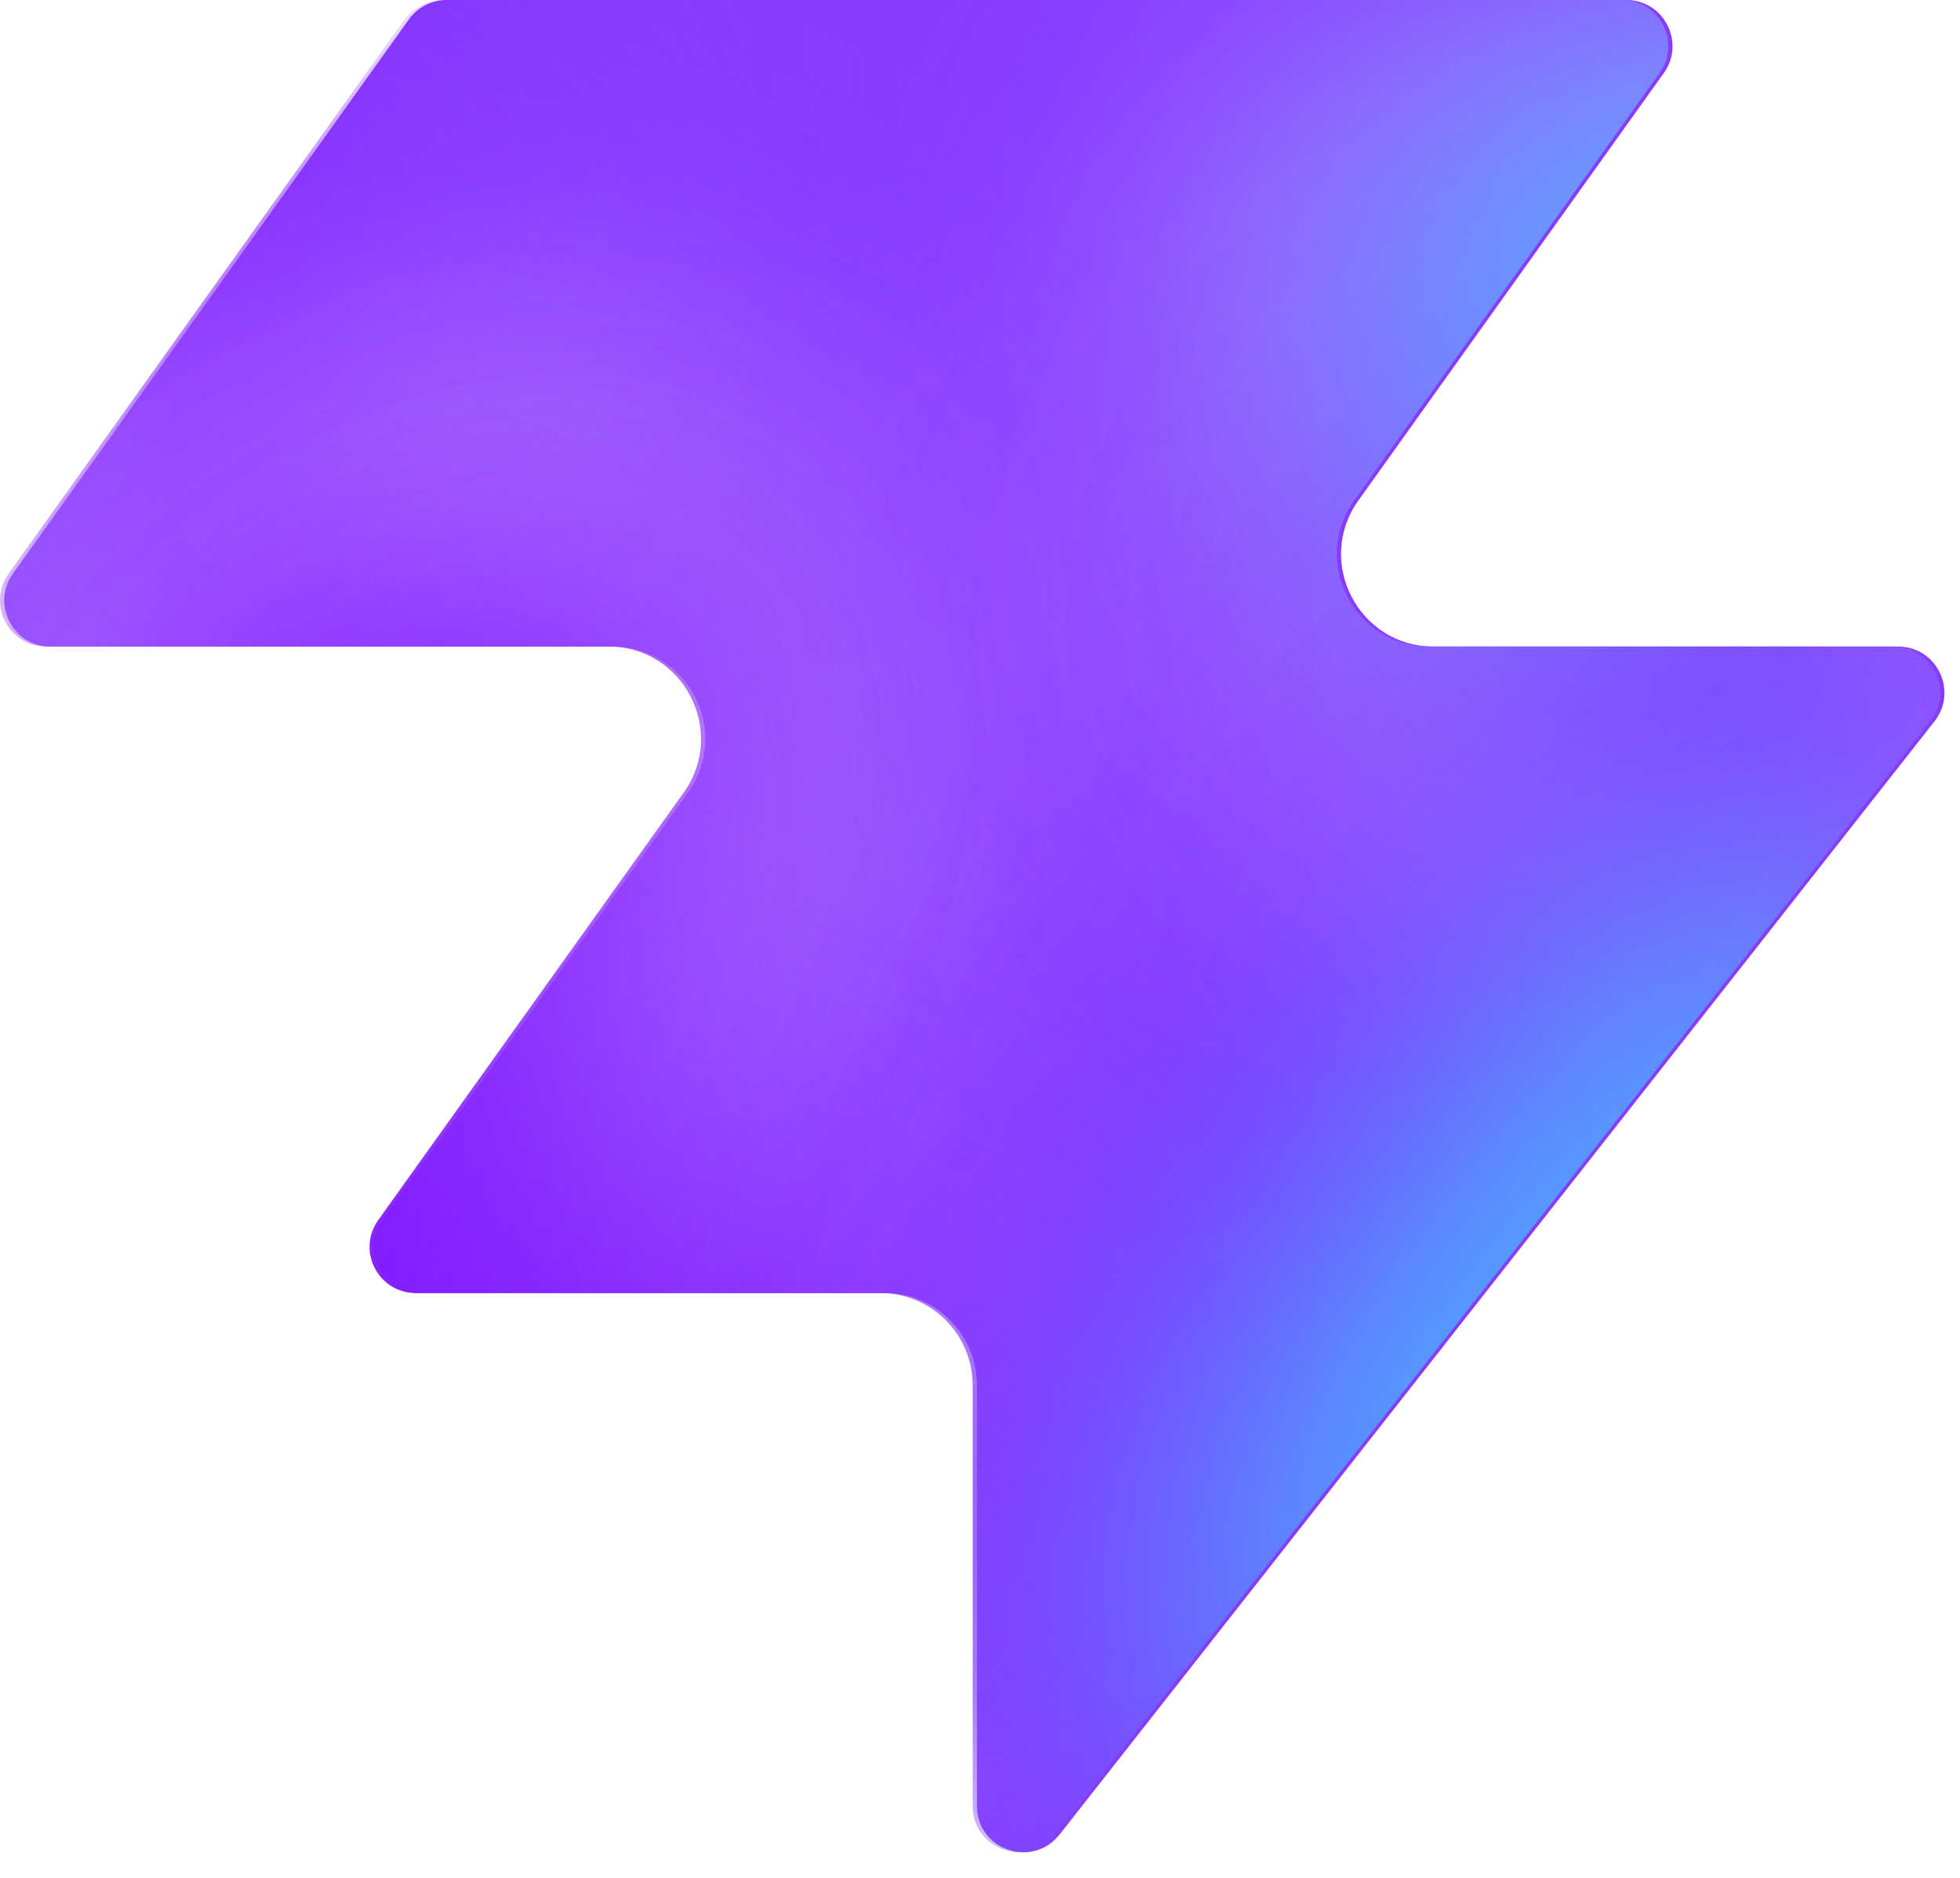
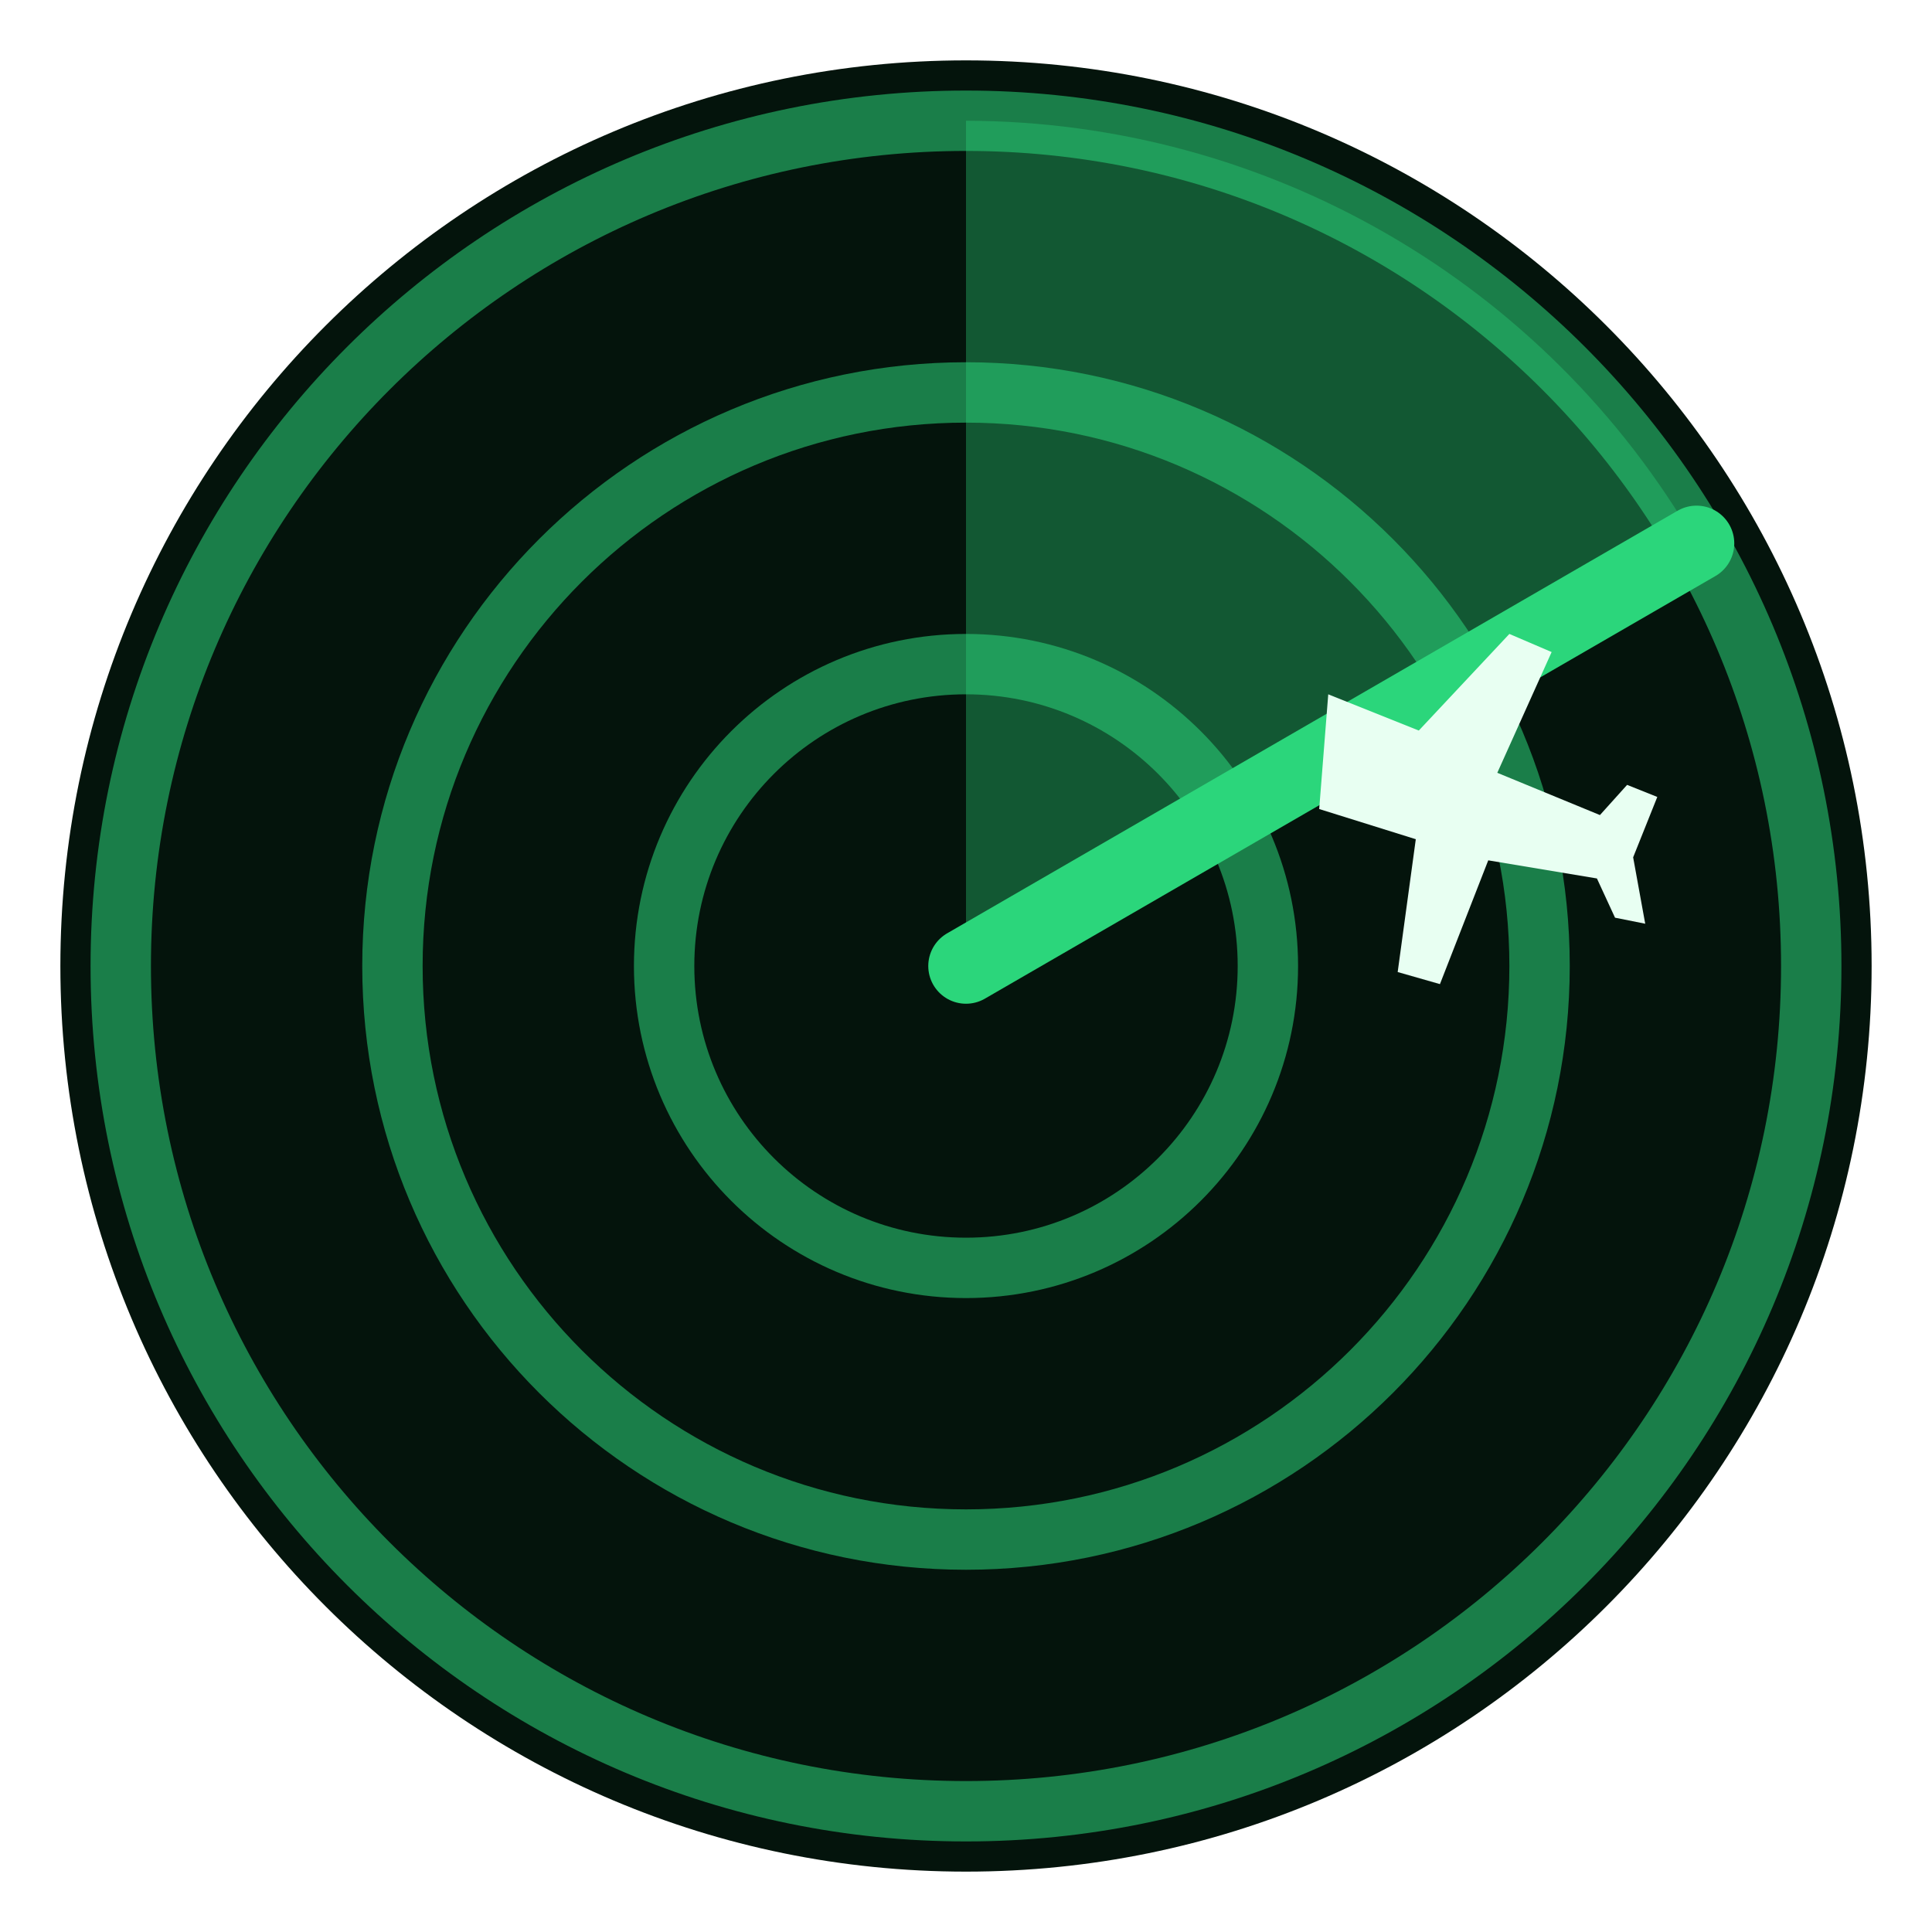
- <svg xmlns="http://www.w3.org/2000/svg" width="48" height="46" fill="none" viewBox="0 0 48 46">
-   <path fill="#863bff" d="M25.946 44.938c-.664.845-2.021.375-2.021-.698V33.937a2.26 2.26 0 0 0-2.262-2.262H10.287c-.92 0-1.456-1.04-.92-1.788l7.48-10.471c1.07-1.497 0-3.578-1.842-3.578H1.237c-.92 0-1.456-1.04-.92-1.788L10.013.474c.214-.297.556-.474.92-.474h28.894c.92 0 1.456 1.04.92 1.788l-7.48 10.471c-1.07 1.498 0 3.579 1.842 3.579h11.377c.943 0 1.473 1.088.89 1.83L25.947 44.94z" style="fill:#863bff;fill:color(display-p3 .525 .23 1);fill-opacity:1" />
-   <mask id="a" width="48" height="46" x="0" y="0" maskUnits="userSpaceOnUse" style="mask-type:alpha">
-     <path fill="#000" d="M25.842 44.938c-.664.844-2.021.375-2.021-.698V33.937a2.26 2.26 0 0 0-2.262-2.262H10.183c-.92 0-1.456-1.04-.92-1.788l7.48-10.471c1.07-1.498 0-3.579-1.842-3.579H1.133c-.92 0-1.456-1.04-.92-1.787L9.91.473c.214-.297.556-.474.92-.474h28.894c.92 0 1.456 1.04.92 1.788l-7.48 10.471c-1.07 1.498 0 3.578 1.842 3.578h11.377c.943 0 1.473 1.088.89 1.832L25.843 44.94z" style="fill:#000;fill-opacity:1" />
-   </mask>
-   <g mask="url(#a)">
-     <g filter="url(#b)">
-       <ellipse cx="5.508" cy="14.704" fill="#ede6ff" rx="5.508" ry="14.704" style="fill:#ede6ff;fill:color(display-p3 .927 .903 1);fill-opacity:1" transform="matrix(.00324 1 1 -.00324 -4.47 31.516)" />
-     </g>
-     <g filter="url(#c)">
-       <ellipse cx="10.399" cy="29.851" fill="#ede6ff" rx="10.399" ry="29.851" style="fill:#ede6ff;fill:color(display-p3 .927 .903 1);fill-opacity:1" transform="matrix(.00324 1 1 -.00324 -39.328 7.883)" />
-     </g>
-     <g filter="url(#d)">
-       <ellipse cx="5.508" cy="30.487" fill="#7e14ff" rx="5.508" ry="30.487" style="fill:#7e14ff;fill:color(display-p3 .492 .077 1);fill-opacity:1" transform="rotate(89.814 -25.913 -14.639)scale(1 -1)" />
-     </g>
-     <g filter="url(#e)">
-       <ellipse cx="5.508" cy="30.599" fill="#7e14ff" rx="5.508" ry="30.599" style="fill:#7e14ff;fill:color(display-p3 .492 .077 1);fill-opacity:1" transform="rotate(89.814 -32.644 -3.334)scale(1 -1)" />
-     </g>
-     <g filter="url(#f)">
-       <ellipse cx="5.508" cy="30.599" fill="#7e14ff" rx="5.508" ry="30.599" style="fill:#7e14ff;fill:color(display-p3 .492 .077 1);fill-opacity:1" transform="matrix(.00324 1 1 -.00324 -34.34 30.47)" />
-     </g>
-     <g filter="url(#g)">
-       <ellipse cx="14.072" cy="22.078" fill="#ede6ff" rx="14.072" ry="22.078" style="fill:#ede6ff;fill:color(display-p3 .927 .903 1);fill-opacity:1" transform="rotate(93.35 24.506 48.493)scale(-1 1)" />
-     </g>
-     <g filter="url(#h)">
-       <ellipse cx="3.47" cy="21.501" fill="#7e14ff" rx="3.47" ry="21.501" style="fill:#7e14ff;fill:color(display-p3 .492 .077 1);fill-opacity:1" transform="rotate(89.009 28.708 47.59)scale(-1 1)" />
-     </g>
-     <g filter="url(#i)">
-       <ellipse cx="3.47" cy="21.501" fill="#7e14ff" rx="3.47" ry="21.501" style="fill:#7e14ff;fill:color(display-p3 .492 .077 1);fill-opacity:1" transform="rotate(89.009 28.708 47.59)scale(-1 1)" />
-     </g>
-     <g filter="url(#j)">
-       <ellipse cx=".387" cy="8.972" fill="#7e14ff" rx="4.407" ry="29.108" style="fill:#7e14ff;fill:color(display-p3 .492 .077 1);fill-opacity:1" transform="rotate(39.51 .387 8.972)" />
-     </g>
-     <g filter="url(#k)">
-       <ellipse cx="47.523" cy="-6.092" fill="#7e14ff" rx="4.407" ry="29.108" style="fill:#7e14ff;fill:color(display-p3 .492 .077 1);fill-opacity:1" transform="rotate(37.892 47.523 -6.092)" />
-     </g>
-     <g filter="url(#l)">
-       <ellipse cx="41.412" cy="6.333" fill="#47bfff" rx="5.971" ry="9.665" style="fill:#47bfff;fill:color(display-p3 .28 .748 1);fill-opacity:1" transform="rotate(37.892 41.412 6.333)" />
-     </g>
-     <g filter="url(#m)">
-       <ellipse cx="-1.879" cy="38.332" fill="#7e14ff" rx="4.407" ry="29.108" style="fill:#7e14ff;fill:color(display-p3 .492 .077 1);fill-opacity:1" transform="rotate(37.892 -1.88 38.332)" />
-     </g>
-     <g filter="url(#n)">
-       <ellipse cx="-1.879" cy="38.332" fill="#7e14ff" rx="4.407" ry="29.108" style="fill:#7e14ff;fill:color(display-p3 .492 .077 1);fill-opacity:1" transform="rotate(37.892 -1.88 38.332)" />
-     </g>
-     <g filter="url(#o)">
-       <ellipse cx="35.651" cy="29.907" fill="#7e14ff" rx="4.407" ry="29.108" style="fill:#7e14ff;fill:color(display-p3 .492 .077 1);fill-opacity:1" transform="rotate(37.892 35.651 29.907)" />
-     </g>
-     <g filter="url(#p)">
-       <ellipse cx="38.418" cy="32.4" fill="#47bfff" rx="5.971" ry="15.297" style="fill:#47bfff;fill:color(display-p3 .28 .748 1);fill-opacity:1" transform="rotate(37.892 38.418 32.4)" />
-     </g>
+ <svg xmlns="http://www.w3.org/2000/svg" viewBox="0 0 64 64">
+   <circle cx="32" cy="32" r="30" fill="#04140c" />
+   <g fill="none" stroke="#2bd67b" stroke-width="2" opacity="0.55">
+     <circle cx="32" cy="32" r="28" />
+     <circle cx="32" cy="32" r="19" />
+     <circle cx="32" cy="32" r="10" />
  </g>
-   <defs>
-     <filter id="b" width="60.045" height="41.654" x="-19.77" y="16.149" color-interpolation-filters="sRGB" filterUnits="userSpaceOnUse">
-       <feFlood flood-opacity="0" result="BackgroundImageFix" />
-       <feBlend in="SourceGraphic" in2="BackgroundImageFix" result="shape" />
-       <feGaussianBlur result="effect1_foregroundBlur_2002_17158" stdDeviation="7.659" />
-     </filter>
-     <filter id="c" width="90.34" height="51.437" x="-54.613" y="-7.533" color-interpolation-filters="sRGB" filterUnits="userSpaceOnUse">
-       <feFlood flood-opacity="0" result="BackgroundImageFix" />
-       <feBlend in="SourceGraphic" in2="BackgroundImageFix" result="shape" />
-       <feGaussianBlur result="effect1_foregroundBlur_2002_17158" stdDeviation="7.659" />
-     </filter>
-     <filter id="d" width="79.355" height="29.4" x="-49.64" y="2.03" color-interpolation-filters="sRGB" filterUnits="userSpaceOnUse">
-       <feFlood flood-opacity="0" result="BackgroundImageFix" />
-       <feBlend in="SourceGraphic" in2="BackgroundImageFix" result="shape" />
-       <feGaussianBlur result="effect1_foregroundBlur_2002_17158" stdDeviation="4.596" />
-     </filter>
-     <filter id="e" width="79.579" height="29.4" x="-45.045" y="20.029" color-interpolation-filters="sRGB" filterUnits="userSpaceOnUse">
-       <feFlood flood-opacity="0" result="BackgroundImageFix" />
-       <feBlend in="SourceGraphic" in2="BackgroundImageFix" result="shape" />
-       <feGaussianBlur result="effect1_foregroundBlur_2002_17158" stdDeviation="4.596" />
-     </filter>
-     <filter id="f" width="79.579" height="29.4" x="-43.513" y="21.178" color-interpolation-filters="sRGB" filterUnits="userSpaceOnUse">
-       <feFlood flood-opacity="0" result="BackgroundImageFix" />
-       <feBlend in="SourceGraphic" in2="BackgroundImageFix" result="shape" />
-       <feGaussianBlur result="effect1_foregroundBlur_2002_17158" stdDeviation="4.596" />
-     </filter>
-     <filter id="g" width="74.749" height="58.852" x="15.756" y="-17.901" color-interpolation-filters="sRGB" filterUnits="userSpaceOnUse">
-       <feFlood flood-opacity="0" result="BackgroundImageFix" />
-       <feBlend in="SourceGraphic" in2="BackgroundImageFix" result="shape" />
-       <feGaussianBlur result="effect1_foregroundBlur_2002_17158" stdDeviation="7.659" />
-     </filter>
-     <filter id="h" width="61.377" height="25.362" x="23.548" y="2.284" color-interpolation-filters="sRGB" filterUnits="userSpaceOnUse">
-       <feFlood flood-opacity="0" result="BackgroundImageFix" />
-       <feBlend in="SourceGraphic" in2="BackgroundImageFix" result="shape" />
-       <feGaussianBlur result="effect1_foregroundBlur_2002_17158" stdDeviation="4.596" />
-     </filter>
-     <filter id="i" width="61.377" height="25.362" x="23.548" y="2.284" color-interpolation-filters="sRGB" filterUnits="userSpaceOnUse">
-       <feFlood flood-opacity="0" result="BackgroundImageFix" />
-       <feBlend in="SourceGraphic" in2="BackgroundImageFix" result="shape" />
-       <feGaussianBlur result="effect1_foregroundBlur_2002_17158" stdDeviation="4.596" />
-     </filter>
-     <filter id="j" width="56.045" height="63.649" x="-27.636" y="-22.853" color-interpolation-filters="sRGB" filterUnits="userSpaceOnUse">
-       <feFlood flood-opacity="0" result="BackgroundImageFix" />
-       <feBlend in="SourceGraphic" in2="BackgroundImageFix" result="shape" />
-       <feGaussianBlur result="effect1_foregroundBlur_2002_17158" stdDeviation="4.596" />
-     </filter>
-     <filter id="k" width="54.814" height="64.646" x="20.116" y="-38.415" color-interpolation-filters="sRGB" filterUnits="userSpaceOnUse">
-       <feFlood flood-opacity="0" result="BackgroundImageFix" />
-       <feBlend in="SourceGraphic" in2="BackgroundImageFix" result="shape" />
-       <feGaussianBlur result="effect1_foregroundBlur_2002_17158" stdDeviation="4.596" />
-     </filter>
-     <filter id="l" width="33.541" height="35.313" x="24.641" y="-11.323" color-interpolation-filters="sRGB" filterUnits="userSpaceOnUse">
-       <feFlood flood-opacity="0" result="BackgroundImageFix" />
-       <feBlend in="SourceGraphic" in2="BackgroundImageFix" result="shape" />
-       <feGaussianBlur result="effect1_foregroundBlur_2002_17158" stdDeviation="4.596" />
-     </filter>
-     <filter id="m" width="54.814" height="64.646" x="-29.286" y="6.009" color-interpolation-filters="sRGB" filterUnits="userSpaceOnUse">
-       <feFlood flood-opacity="0" result="BackgroundImageFix" />
-       <feBlend in="SourceGraphic" in2="BackgroundImageFix" result="shape" />
-       <feGaussianBlur result="effect1_foregroundBlur_2002_17158" stdDeviation="4.596" />
-     </filter>
-     <filter id="n" width="54.814" height="64.646" x="-29.286" y="6.009" color-interpolation-filters="sRGB" filterUnits="userSpaceOnUse">
-       <feFlood flood-opacity="0" result="BackgroundImageFix" />
-       <feBlend in="SourceGraphic" in2="BackgroundImageFix" result="shape" />
-       <feGaussianBlur result="effect1_foregroundBlur_2002_17158" stdDeviation="4.596" />
-     </filter>
-     <filter id="o" width="54.814" height="64.646" x="8.244" y="-2.416" color-interpolation-filters="sRGB" filterUnits="userSpaceOnUse">
-       <feFlood flood-opacity="0" result="BackgroundImageFix" />
-       <feBlend in="SourceGraphic" in2="BackgroundImageFix" result="shape" />
-       <feGaussianBlur result="effect1_foregroundBlur_2002_17158" stdDeviation="4.596" />
-     </filter>
-     <filter id="p" width="39.409" height="43.623" x="18.713" y="10.588" color-interpolation-filters="sRGB" filterUnits="userSpaceOnUse">
-       <feFlood flood-opacity="0" result="BackgroundImageFix" />
-       <feBlend in="SourceGraphic" in2="BackgroundImageFix" result="shape" />
-       <feGaussianBlur result="effect1_foregroundBlur_2002_17158" stdDeviation="4.596" />
-     </filter>
-   </defs>
+   <path d="M32 32 L32 4 A28 28 0 0 1 56.2 18 Z" fill="#2bd67b" opacity="0.35" />
+   <line x1="32" y1="32" x2="56.2" y2="18" stroke="#2bd67b" stroke-width="2.5" stroke-linecap="round" />
+   <path d="M44 23 l3 1.2 3-3.2 1.4.6-1.8 4 3.4 1.4.9-1 1 .4-.8 2 .4 2.2-1-.2-.6-1.3-3.6-.6-1.6 4.1-1.4-.4.6-4.4-3.2-1z" fill="#e8fff2" />
</svg>
